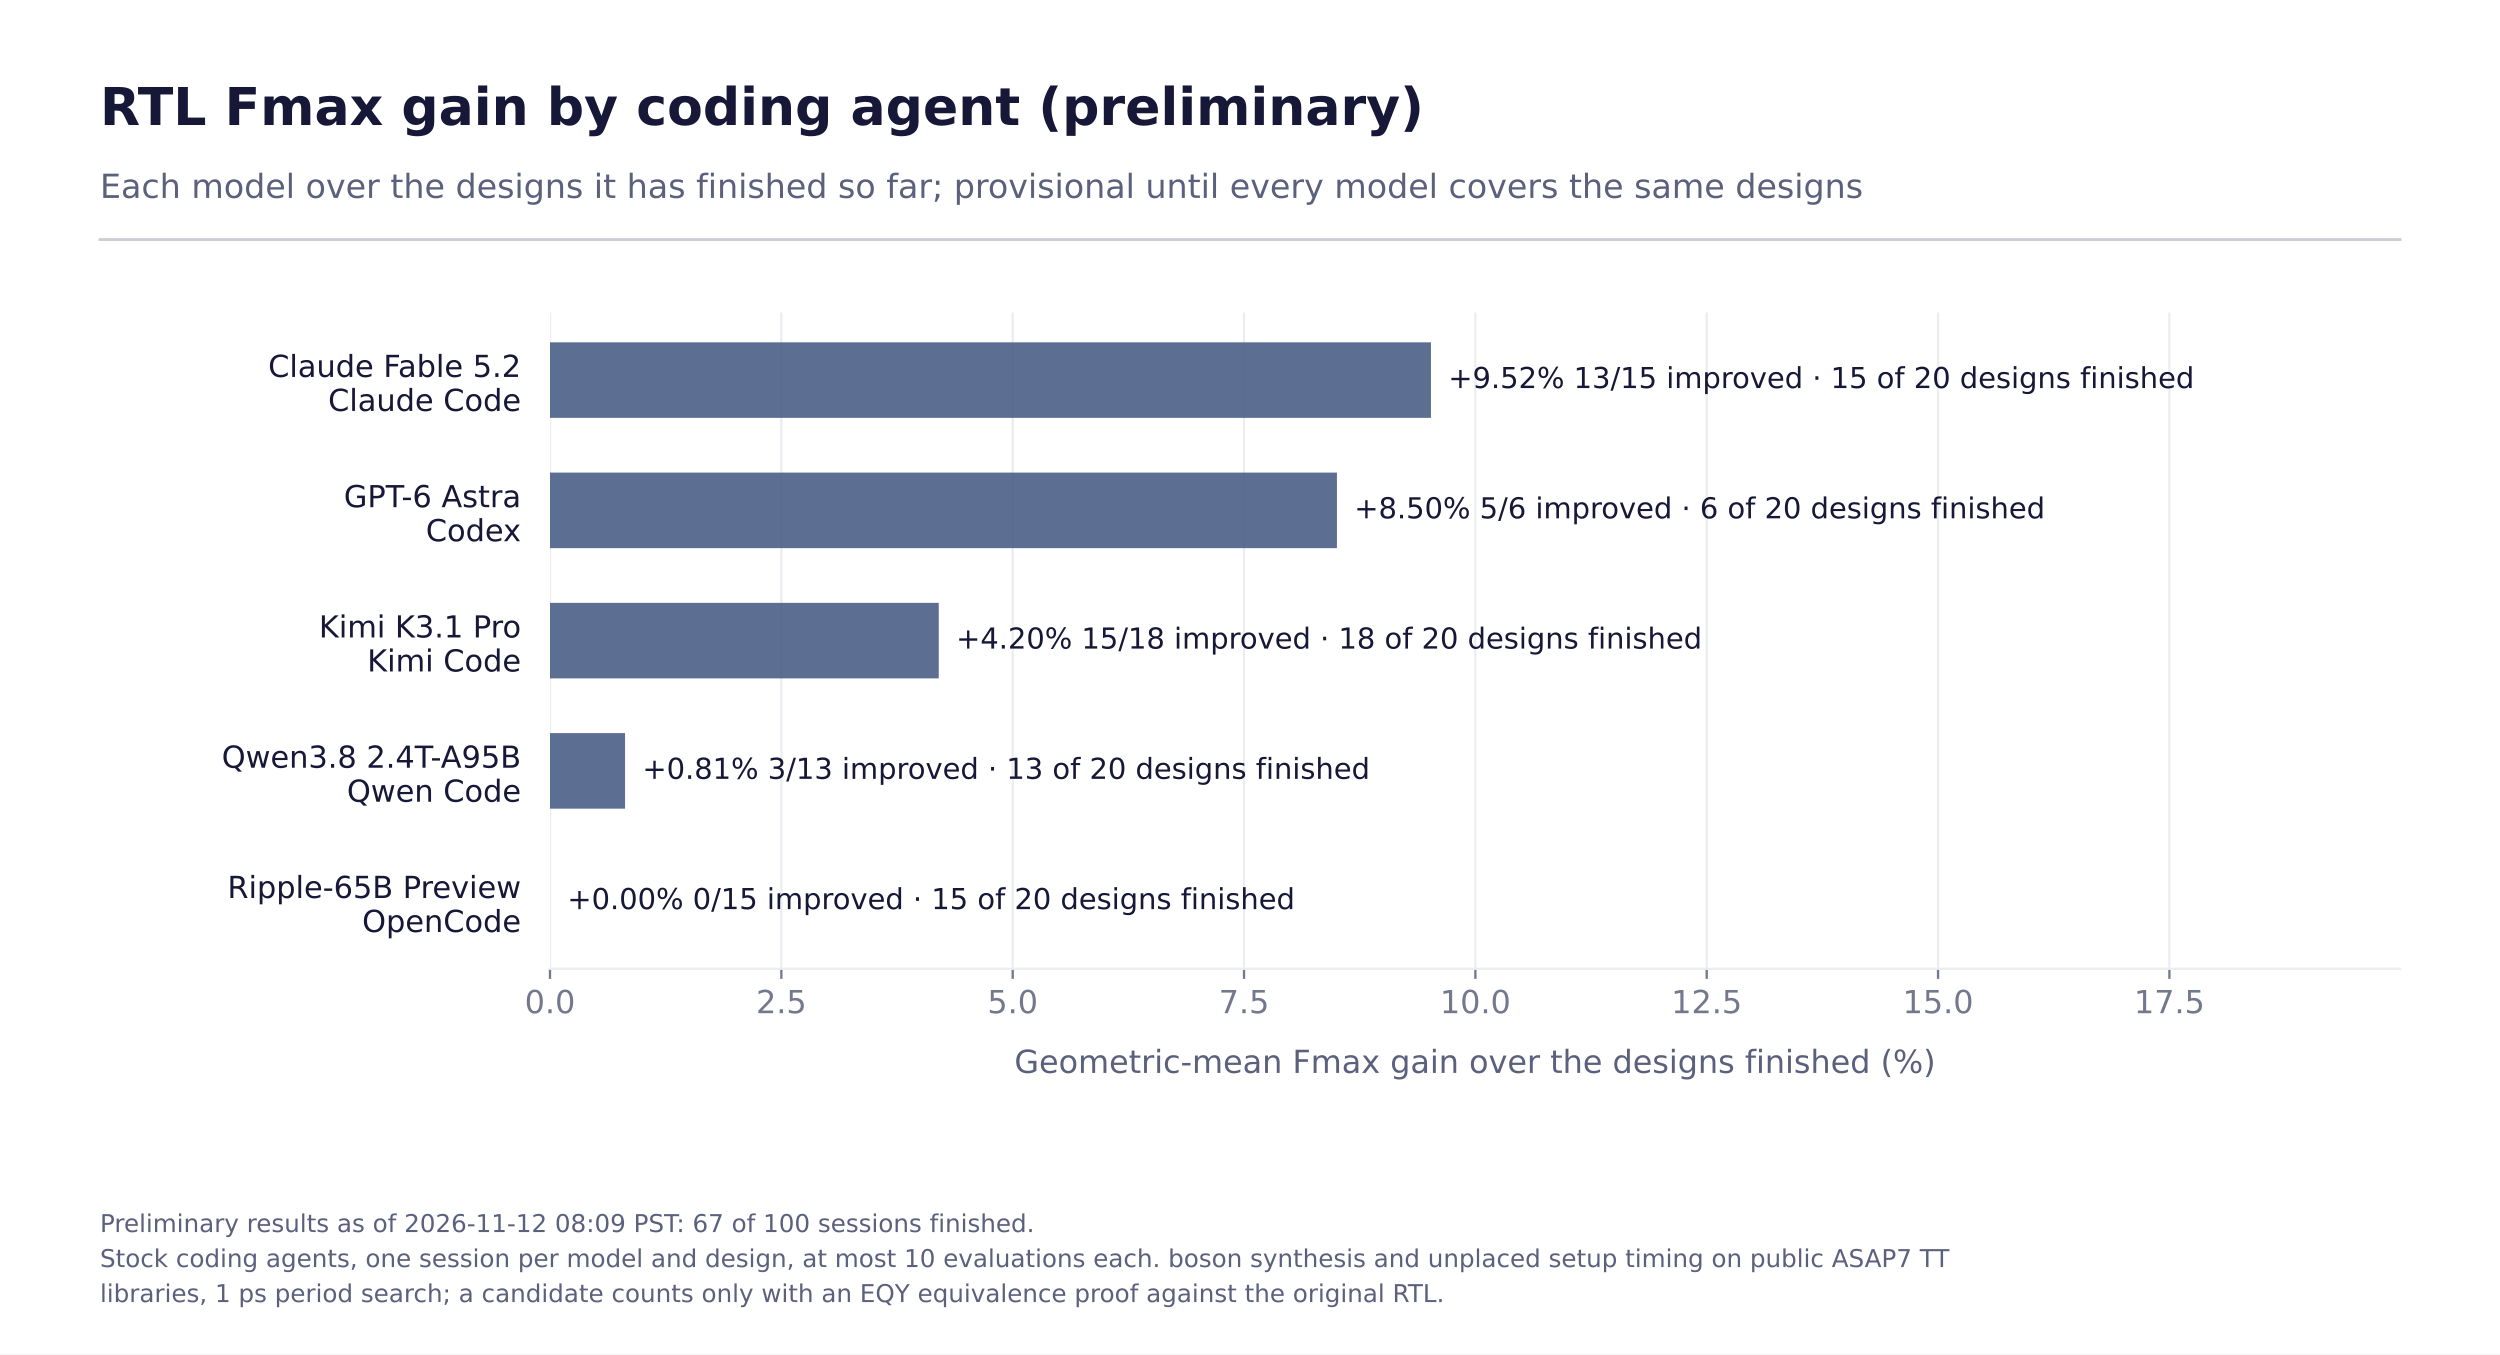
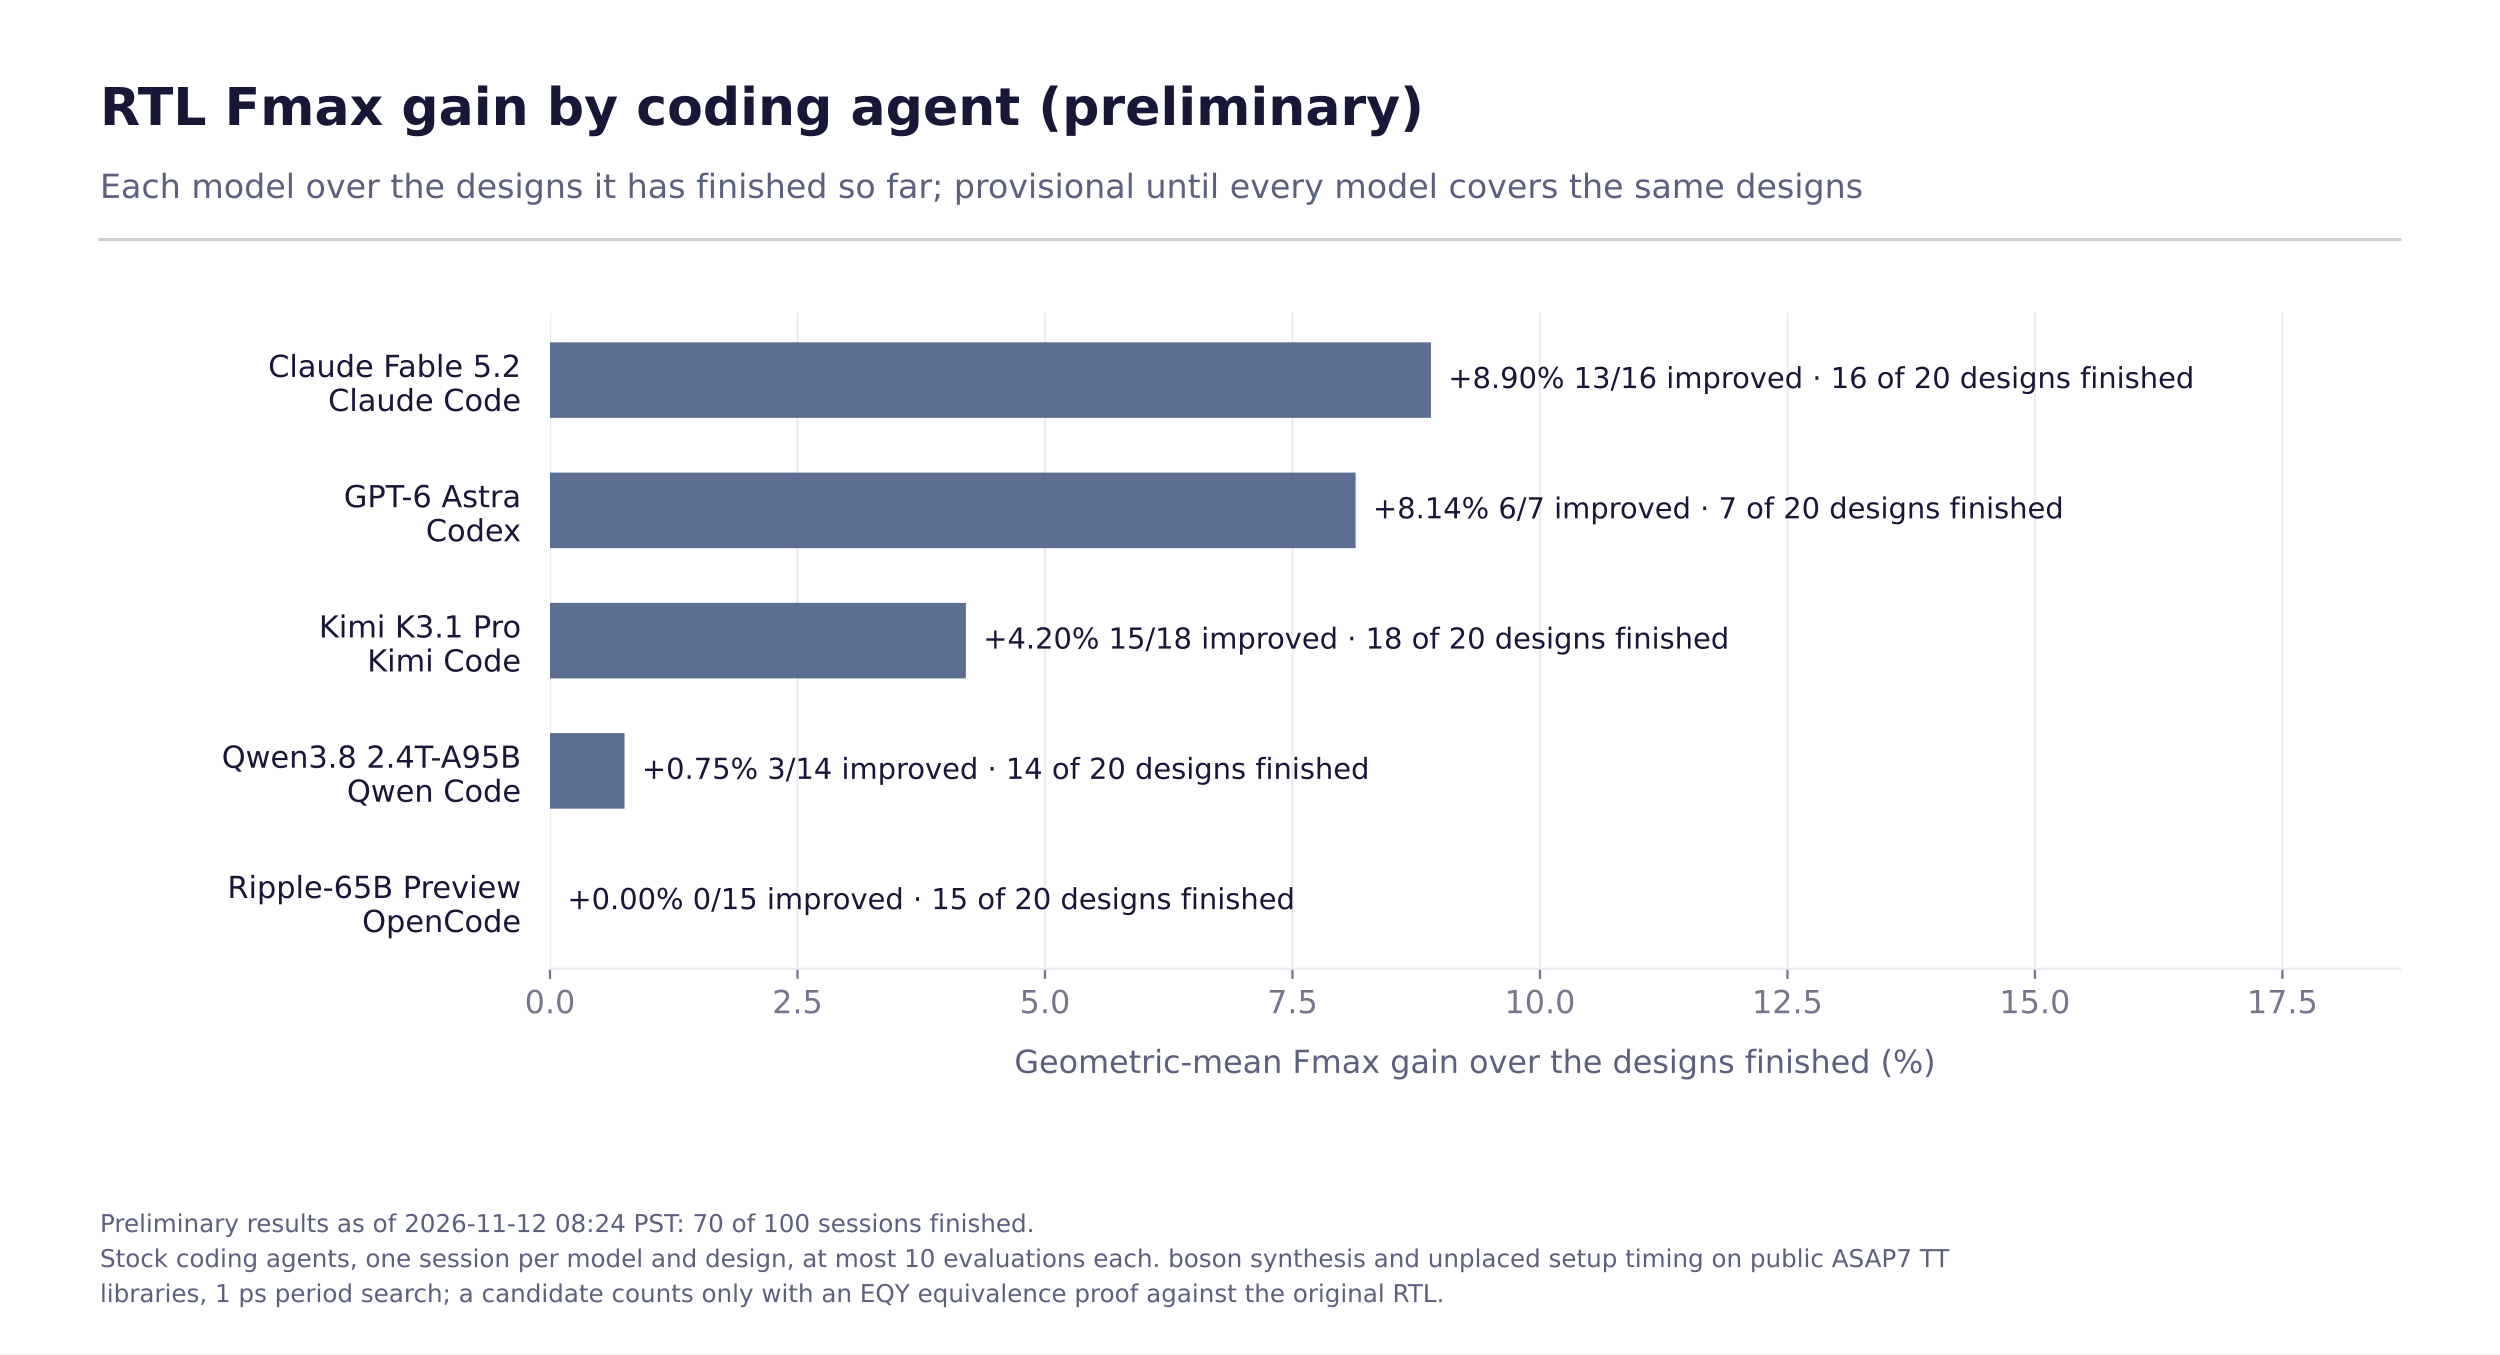
<svg xmlns="http://www.w3.org/2000/svg" xmlns:xlink="http://www.w3.org/1999/xlink" width="864pt" height="468pt" viewBox="0 0 864 468" version="1.1">
  <defs>
    <style type="text/css">*{stroke-linejoin: round; stroke-linecap: butt}</style>
  </defs>
  <g id="figure_1">
    <g id="patch_1">
      <path d="M 0 468  L 864 468  L 864 0  L 0 0  z " style="fill: #ffffff" />
    </g>
    <g id="axes_1">
      <g id="patch_2">
        <path d="M 190.08 334.8  L 829.44 334.8  L 829.44 108  L 190.08 108  z " style="fill: #ffffff" />
      </g>
      <g id="matplotlib.axis_1">
        <g id="xtick_1">
          <g id="line2d_1">
            <path d="M 190.08 334.8  L 190.08 108  " clip-path="url(#p4ebb32de9a)" style="fill: none; stroke: #ebedf0; stroke-width: 0.8; stroke-linecap: square" />
          </g>
          <g id="line2d_2">
            <defs>
              <path id="m93d353a957" d="M 0 0  L 0 3.5  " style="stroke: #74788d; stroke-width: 0.8" />
            </defs>
            <g>
              <use xlink:href="#m93d353a957" x="190.08" y="334.8" style="fill: #74788d; stroke: #74788d; stroke-width: 0.8" />
            </g>
          </g>
          <g id="text_1">
            <text style="fill: #74788d; font: 11px 'DejaVu Sans'; text-anchor: middle" x="190.08" y="350.158" transform="rotate(-0 190.08 350.1583)">0.0</text>
          </g>
        </g>
        <g id="xtick_2">
          <g id="line2d_3">
-             <path d="M 270.032 334.8  L 270.032 108  " clip-path="url(#p4ebb32de9a)" style="fill: none; stroke: #ebedf0; stroke-width: 0.8; stroke-linecap: square" />
+             <path d="M 275.611 334.8  L 275.611 108  " clip-path="url(#p4ebb32de9a)" style="fill: none; stroke: #ebedf0; stroke-width: 0.8; stroke-linecap: square" />
          </g>
          <g id="line2d_4">
            <g>
-               <use xlink:href="#m93d353a957" x="270.032" y="334.8" style="fill: #74788d; stroke: #74788d; stroke-width: 0.8" />
+               <use xlink:href="#m93d353a957" x="275.611" y="334.8" style="fill: #74788d; stroke: #74788d; stroke-width: 0.8" />
            </g>
          </g>
          <g id="text_2">
-             <text style="fill: #74788d; font: 11px 'DejaVu Sans'; text-anchor: middle" x="270.032" y="350.158" transform="rotate(-0 270.032 350.1583)">2.5</text>
+             <text style="fill: #74788d; font: 11px 'DejaVu Sans'; text-anchor: middle" x="275.611" y="350.158" transform="rotate(-0 275.6113 350.1583)">2.5</text>
          </g>
        </g>
        <g id="xtick_3">
          <g id="line2d_5">
-             <path d="M 349.984 334.8  L 349.984 108  " clip-path="url(#p4ebb32de9a)" style="fill: none; stroke: #ebedf0; stroke-width: 0.8; stroke-linecap: square" />
+             <path d="M 361.143 334.8  L 361.143 108  " clip-path="url(#p4ebb32de9a)" style="fill: none; stroke: #ebedf0; stroke-width: 0.8; stroke-linecap: square" />
          </g>
          <g id="line2d_6">
            <g>
-               <use xlink:href="#m93d353a957" x="349.984" y="334.8" style="fill: #74788d; stroke: #74788d; stroke-width: 0.8" />
+               <use xlink:href="#m93d353a957" x="361.143" y="334.8" style="fill: #74788d; stroke: #74788d; stroke-width: 0.8" />
            </g>
          </g>
          <g id="text_3">
-             <text style="fill: #74788d; font: 11px 'DejaVu Sans'; text-anchor: middle" x="349.984" y="350.158" transform="rotate(-0 349.984 350.1583)">5.0</text>
+             <text style="fill: #74788d; font: 11px 'DejaVu Sans'; text-anchor: middle" x="361.143" y="350.158" transform="rotate(-0 361.1426 350.1583)">5.0</text>
          </g>
        </g>
        <g id="xtick_4">
          <g id="line2d_7">
-             <path d="M 429.936 334.8  L 429.936 108  " clip-path="url(#p4ebb32de9a)" style="fill: none; stroke: #ebedf0; stroke-width: 0.8; stroke-linecap: square" />
+             <path d="M 446.674 334.8  L 446.674 108  " clip-path="url(#p4ebb32de9a)" style="fill: none; stroke: #ebedf0; stroke-width: 0.8; stroke-linecap: square" />
          </g>
          <g id="line2d_8">
            <g>
-               <use xlink:href="#m93d353a957" x="429.936" y="334.8" style="fill: #74788d; stroke: #74788d; stroke-width: 0.8" />
+               <use xlink:href="#m93d353a957" x="446.674" y="334.8" style="fill: #74788d; stroke: #74788d; stroke-width: 0.8" />
            </g>
          </g>
          <g id="text_4">
-             <text style="fill: #74788d; font: 11px 'DejaVu Sans'; text-anchor: middle" x="429.936" y="350.158" transform="rotate(-0 429.9359 350.1583)">7.5</text>
+             <text style="fill: #74788d; font: 11px 'DejaVu Sans'; text-anchor: middle" x="446.674" y="350.158" transform="rotate(-0 446.6738 350.1583)">7.5</text>
          </g>
        </g>
        <g id="xtick_5">
          <g id="line2d_9">
-             <path d="M 509.888 334.8  L 509.888 108  " clip-path="url(#p4ebb32de9a)" style="fill: none; stroke: #ebedf0; stroke-width: 0.8; stroke-linecap: square" />
+             <path d="M 532.205 334.8  L 532.205 108  " clip-path="url(#p4ebb32de9a)" style="fill: none; stroke: #ebedf0; stroke-width: 0.8; stroke-linecap: square" />
          </g>
          <g id="line2d_10">
            <g>
-               <use xlink:href="#m93d353a957" x="509.888" y="334.8" style="fill: #74788d; stroke: #74788d; stroke-width: 0.8" />
+               <use xlink:href="#m93d353a957" x="532.205" y="334.8" style="fill: #74788d; stroke: #74788d; stroke-width: 0.8" />
            </g>
          </g>
          <g id="text_5">
-             <text style="fill: #74788d; font: 11px 'DejaVu Sans'; text-anchor: middle" x="509.888" y="350.158" transform="rotate(-0 509.8879 350.1583)">10.0</text>
+             <text style="fill: #74788d; font: 11px 'DejaVu Sans'; text-anchor: middle" x="532.205" y="350.158" transform="rotate(-0 532.2051 350.1583)">10.0</text>
          </g>
        </g>
        <g id="xtick_6">
          <g id="line2d_11">
-             <path d="M 589.84 334.8  L 589.84 108  " clip-path="url(#p4ebb32de9a)" style="fill: none; stroke: #ebedf0; stroke-width: 0.8; stroke-linecap: square" />
+             <path d="M 617.736 334.8  L 617.736 108  " clip-path="url(#p4ebb32de9a)" style="fill: none; stroke: #ebedf0; stroke-width: 0.8; stroke-linecap: square" />
          </g>
          <g id="line2d_12">
            <g>
-               <use xlink:href="#m93d353a957" x="589.84" y="334.8" style="fill: #74788d; stroke: #74788d; stroke-width: 0.8" />
+               <use xlink:href="#m93d353a957" x="617.736" y="334.8" style="fill: #74788d; stroke: #74788d; stroke-width: 0.8" />
            </g>
          </g>
          <g id="text_6">
-             <text style="fill: #74788d; font: 11px 'DejaVu Sans'; text-anchor: middle" x="589.84" y="350.158" transform="rotate(-0 589.8399 350.1583)">12.5</text>
+             <text style="fill: #74788d; font: 11px 'DejaVu Sans'; text-anchor: middle" x="617.736" y="350.158" transform="rotate(-0 617.7364 350.1583)">12.5</text>
          </g>
        </g>
        <g id="xtick_7">
          <g id="line2d_13">
-             <path d="M 669.792 334.8  L 669.792 108  " clip-path="url(#p4ebb32de9a)" style="fill: none; stroke: #ebedf0; stroke-width: 0.8; stroke-linecap: square" />
+             <path d="M 703.268 334.8  L 703.268 108  " clip-path="url(#p4ebb32de9a)" style="fill: none; stroke: #ebedf0; stroke-width: 0.8; stroke-linecap: square" />
          </g>
          <g id="line2d_14">
            <g>
-               <use xlink:href="#m93d353a957" x="669.792" y="334.8" style="fill: #74788d; stroke: #74788d; stroke-width: 0.8" />
+               <use xlink:href="#m93d353a957" x="703.268" y="334.8" style="fill: #74788d; stroke: #74788d; stroke-width: 0.8" />
            </g>
          </g>
          <g id="text_7">
-             <text style="fill: #74788d; font: 11px 'DejaVu Sans'; text-anchor: middle" x="669.792" y="350.158" transform="rotate(-0 669.7919 350.1583)">15.0</text>
+             <text style="fill: #74788d; font: 11px 'DejaVu Sans'; text-anchor: middle" x="703.268" y="350.158" transform="rotate(-0 703.2677 350.1583)">15.0</text>
          </g>
        </g>
        <g id="xtick_8">
          <g id="line2d_15">
-             <path d="M 749.744 334.8  L 749.744 108  " clip-path="url(#p4ebb32de9a)" style="fill: none; stroke: #ebedf0; stroke-width: 0.8; stroke-linecap: square" />
+             <path d="M 788.799 334.8  L 788.799 108  " clip-path="url(#p4ebb32de9a)" style="fill: none; stroke: #ebedf0; stroke-width: 0.8; stroke-linecap: square" />
          </g>
          <g id="line2d_16">
            <g>
-               <use xlink:href="#m93d353a957" x="749.744" y="334.8" style="fill: #74788d; stroke: #74788d; stroke-width: 0.8" />
+               <use xlink:href="#m93d353a957" x="788.799" y="334.8" style="fill: #74788d; stroke: #74788d; stroke-width: 0.8" />
            </g>
          </g>
          <g id="text_8">
-             <text style="fill: #74788d; font: 11px 'DejaVu Sans'; text-anchor: middle" x="749.744" y="350.158" transform="rotate(-0 749.7439 350.1583)">17.5</text>
+             <text style="fill: #74788d; font: 11px 'DejaVu Sans'; text-anchor: middle" x="788.799" y="350.158" transform="rotate(-0 788.799 350.1583)">17.5</text>
          </g>
        </g>
        <g id="text_9">
          <text style="fill: #5b607d; font: 11px 'DejaVu Sans'; text-anchor: middle" x="509.76" y="370.804" transform="rotate(-0 509.76 370.8042)">Geometric-mean Fmax gain over the designs finished (%)</text>
        </g>
      </g>
      <g id="matplotlib.axis_2">
        <g id="ytick_1">
          <g id="line2d_17" />
          <g id="text_10">
            <text style="fill: #171738; font: 10.5px 'DejaVu Sans'" transform="translate(92.68391 130.2724)">Claude Fable 5.2</text>
            <text style="fill: #171738; font: 10.5px 'DejaVu Sans'" transform="translate(113.3952 142.0301)">Claude Code</text>
          </g>
        </g>
        <g id="ytick_2">
          <g id="line2d_18" />
          <g id="text_11">
            <text style="fill: #171738; font: 10.5px 'DejaVu Sans'" transform="translate(118.8322 175.2903)">GPT-6 Astra</text>
            <text style="fill: #171738; font: 10.5px 'DejaVu Sans'" transform="translate(147.1658 187.048)">Codex</text>
          </g>
        </g>
        <g id="ytick_3">
          <g id="line2d_19" />
          <g id="text_12">
            <text style="fill: #171738; font: 10.5px 'DejaVu Sans'" transform="translate(110.2222 220.3082)">Kimi K3.1 Pro</text>
            <text style="fill: #171738; font: 10.5px 'DejaVu Sans'" transform="translate(126.9123 232.0659)">Kimi Code</text>
          </g>
        </g>
        <g id="ytick_4">
          <g id="line2d_20" />
          <g id="text_13">
            <text style="fill: #171738; font: 10.5px 'DejaVu Sans'" transform="translate(76.62383 265.326)">Qwen3.8 2.4T-A95B</text>
            <text style="fill: #171738; font: 10.5px 'DejaVu Sans'" transform="translate(119.892 277.0837)">Qwen Code</text>
          </g>
        </g>
        <g id="ytick_5">
          <g id="line2d_21" />
          <g id="text_14">
            <text style="fill: #171738; font: 10.5px 'DejaVu Sans'" transform="translate(78.59914 310.3439)">Ripple-65B Preview</text>
            <text style="fill: #171738; font: 10.5px 'DejaVu Sans'" transform="translate(125.1502 322.1016)">OpenCode</text>
          </g>
        </g>
      </g>
      <g id="patch_3">
        <path d="M 190.08 118.309  L 494.537 118.309  L 494.537 144.419  L 190.08 144.419  z " clip-path="url(#p4ebb32de9a)" style="fill: #3f5680; opacity: 0.85" />
      </g>
      <g id="patch_4">
-         <path d="M 190.08 163.327  L 462.045 163.327  L 462.045 189.437  L 190.08 189.437  z " clip-path="url(#p4ebb32de9a)" style="fill: #3f5680; opacity: 0.85" />
+         <path d="M 190.08 163.327  L 468.501 163.327  L 468.501 189.437  L 190.08 189.437  z " clip-path="url(#p4ebb32de9a)" style="fill: #3f5680; opacity: 0.85" />
      </g>
      <g id="patch_5">
-         <path d="M 190.08 208.345  L 324.431 208.345  L 324.431 234.455  L 190.08 234.455  z " clip-path="url(#p4ebb32de9a)" style="fill: #3f5680; opacity: 0.85" />
+         <path d="M 190.08 208.345  L 333.807 208.345  L 333.807 234.455  L 190.08 234.455  z " clip-path="url(#p4ebb32de9a)" style="fill: #3f5680; opacity: 0.85" />
      </g>
      <g id="patch_6">
-         <path d="M 190.08 253.363  L 216.016 253.363  L 216.016 279.473  L 190.08 279.473  z " clip-path="url(#p4ebb32de9a)" style="fill: #3f5680; opacity: 0.85" />
+         <path d="M 190.08 253.363  L 215.842 253.363  L 215.842 279.473  L 190.08 279.473  z " clip-path="url(#p4ebb32de9a)" style="fill: #3f5680; opacity: 0.85" />
      </g>
      <g id="patch_7">
        <path d="M 190.08 298.381  L 190.08 298.381  L 190.08 324.491  L 190.08 324.491  z " clip-path="url(#p4ebb32de9a)" style="fill: #3f5680; opacity: 0.85" />
      </g>
      <g id="patch_8">
        <path d="M 190.08 334.8  L 829.44 334.8  " style="fill: none; stroke: #ebedf0; stroke-width: 0.8; stroke-linejoin: miter; stroke-linecap: square" />
      </g>
      <g id="text_15">
-         <text style="fill: #171738; font: 10px 'DejaVu Sans'; text-anchor: start" x="500.537" y="134.124" transform="rotate(-0 500.5371 134.1236)">+9.52%   13/15 improved · 15 of 20 designs finished</text>
+         <text style="fill: #171738; font: 10px 'DejaVu Sans'; text-anchor: start" x="500.537" y="134.124" transform="rotate(-0 500.5371 134.1236)">+8.90%   13/16 improved · 16 of 20 designs finished</text>
      </g>
      <g id="text_16">
-         <text style="fill: #171738; font: 10px 'DejaVu Sans'; text-anchor: start" x="468.045" y="179.142" transform="rotate(-0 468.0447 179.1415)">+8.50%   5/6 improved · 6 of 20 designs finished</text>
+         <text style="fill: #171738; font: 10px 'DejaVu Sans'; text-anchor: start" x="474.501" y="179.142" transform="rotate(-0 474.5014 179.1415)">+8.14%   6/7 improved · 7 of 20 designs finished</text>
      </g>
      <g id="text_17">
-         <text style="fill: #171738; font: 10px 'DejaVu Sans'; text-anchor: start" x="330.431" y="224.159" transform="rotate(-0 330.4313 224.1594)">+4.20%   15/18 improved · 18 of 20 designs finished</text>
+         <text style="fill: #171738; font: 10px 'DejaVu Sans'; text-anchor: start" x="339.807" y="224.159" transform="rotate(-0 339.8068 224.1594)">+4.20%   15/18 improved · 18 of 20 designs finished</text>
      </g>
      <g id="text_18">
-         <text style="fill: #171738; font: 10px 'DejaVu Sans'; text-anchor: start" x="222.016" y="269.177" transform="rotate(-0 222.0164 269.1772)">+0.81%   3/13 improved · 13 of 20 designs finished</text>
+         <text style="fill: #171738; font: 10px 'DejaVu Sans'; text-anchor: start" x="221.842" y="269.177" transform="rotate(-0 221.842 269.1772)">+0.75%   3/14 improved · 14 of 20 designs finished</text>
      </g>
      <g id="text_19">
        <text style="fill: #171738; font: 10px 'DejaVu Sans'; text-anchor: start" x="196.08" y="314.195" transform="rotate(-0 196.08 314.1951)">+0.00%   0/15 improved · 15 of 20 designs finished</text>
      </g>
    </g>
    <g id="line2d_22">
      <path d="M 34.56 82.8  L 829.44 82.8  " style="fill: none; stroke: #171738; stroke-opacity: 0.22; stroke-linecap: square" />
    </g>
    <g id="text_20">
      <text style="fill: #171738; font: 700 18px 'DejaVu Sans'; text-anchor: start" x="34.56" y="43.2" transform="rotate(-0 34.56 43.2)">RTL Fmax gain by coding agent (preliminary)</text>
    </g>
    <g id="text_21">
      <text style="fill: #5b607d; font: 11.5px 'DejaVu Sans'; text-anchor: start" x="34.56" y="68.4" transform="rotate(-0 34.56 68.4)">Each model over the designs it has finished so far; provisional until every model covers the same designs</text>
    </g>
    <g id="text_22">
-       <text style="fill: #5b607d; font: 8.5px 'DejaVu Sans'" transform="translate(34.56 425.7968)">Preliminary results as of 2026-11-12 08:09 PST: 67 of 100 sessions finished.</text>
+       <text style="fill: #5b607d; font: 8.5px 'DejaVu Sans'" transform="translate(34.56 425.7968)">Preliminary results as of 2026-11-12 08:24 PST: 70 of 100 sessions finished.</text>
      <text style="fill: #5b607d; font: 8.5px 'DejaVu Sans'" transform="translate(34.56 437.8984)">Stock coding agents, one session per model and design, at most 10 evaluations each. boson synthesis and unplaced setup timing on public ASAP7 TT</text>
      <text style="fill: #5b607d; font: 8.5px 'DejaVu Sans'" transform="translate(34.56 450)">libraries, 1 ps period search; a candidate counts only with an EQY equivalence proof against the original RTL.</text>
    </g>
  </g>
  <defs>
    <clipPath id="p4ebb32de9a">
      <rect x="190.08" y="108" width="639.36" height="226.8" />
    </clipPath>
  </defs>
</svg>
